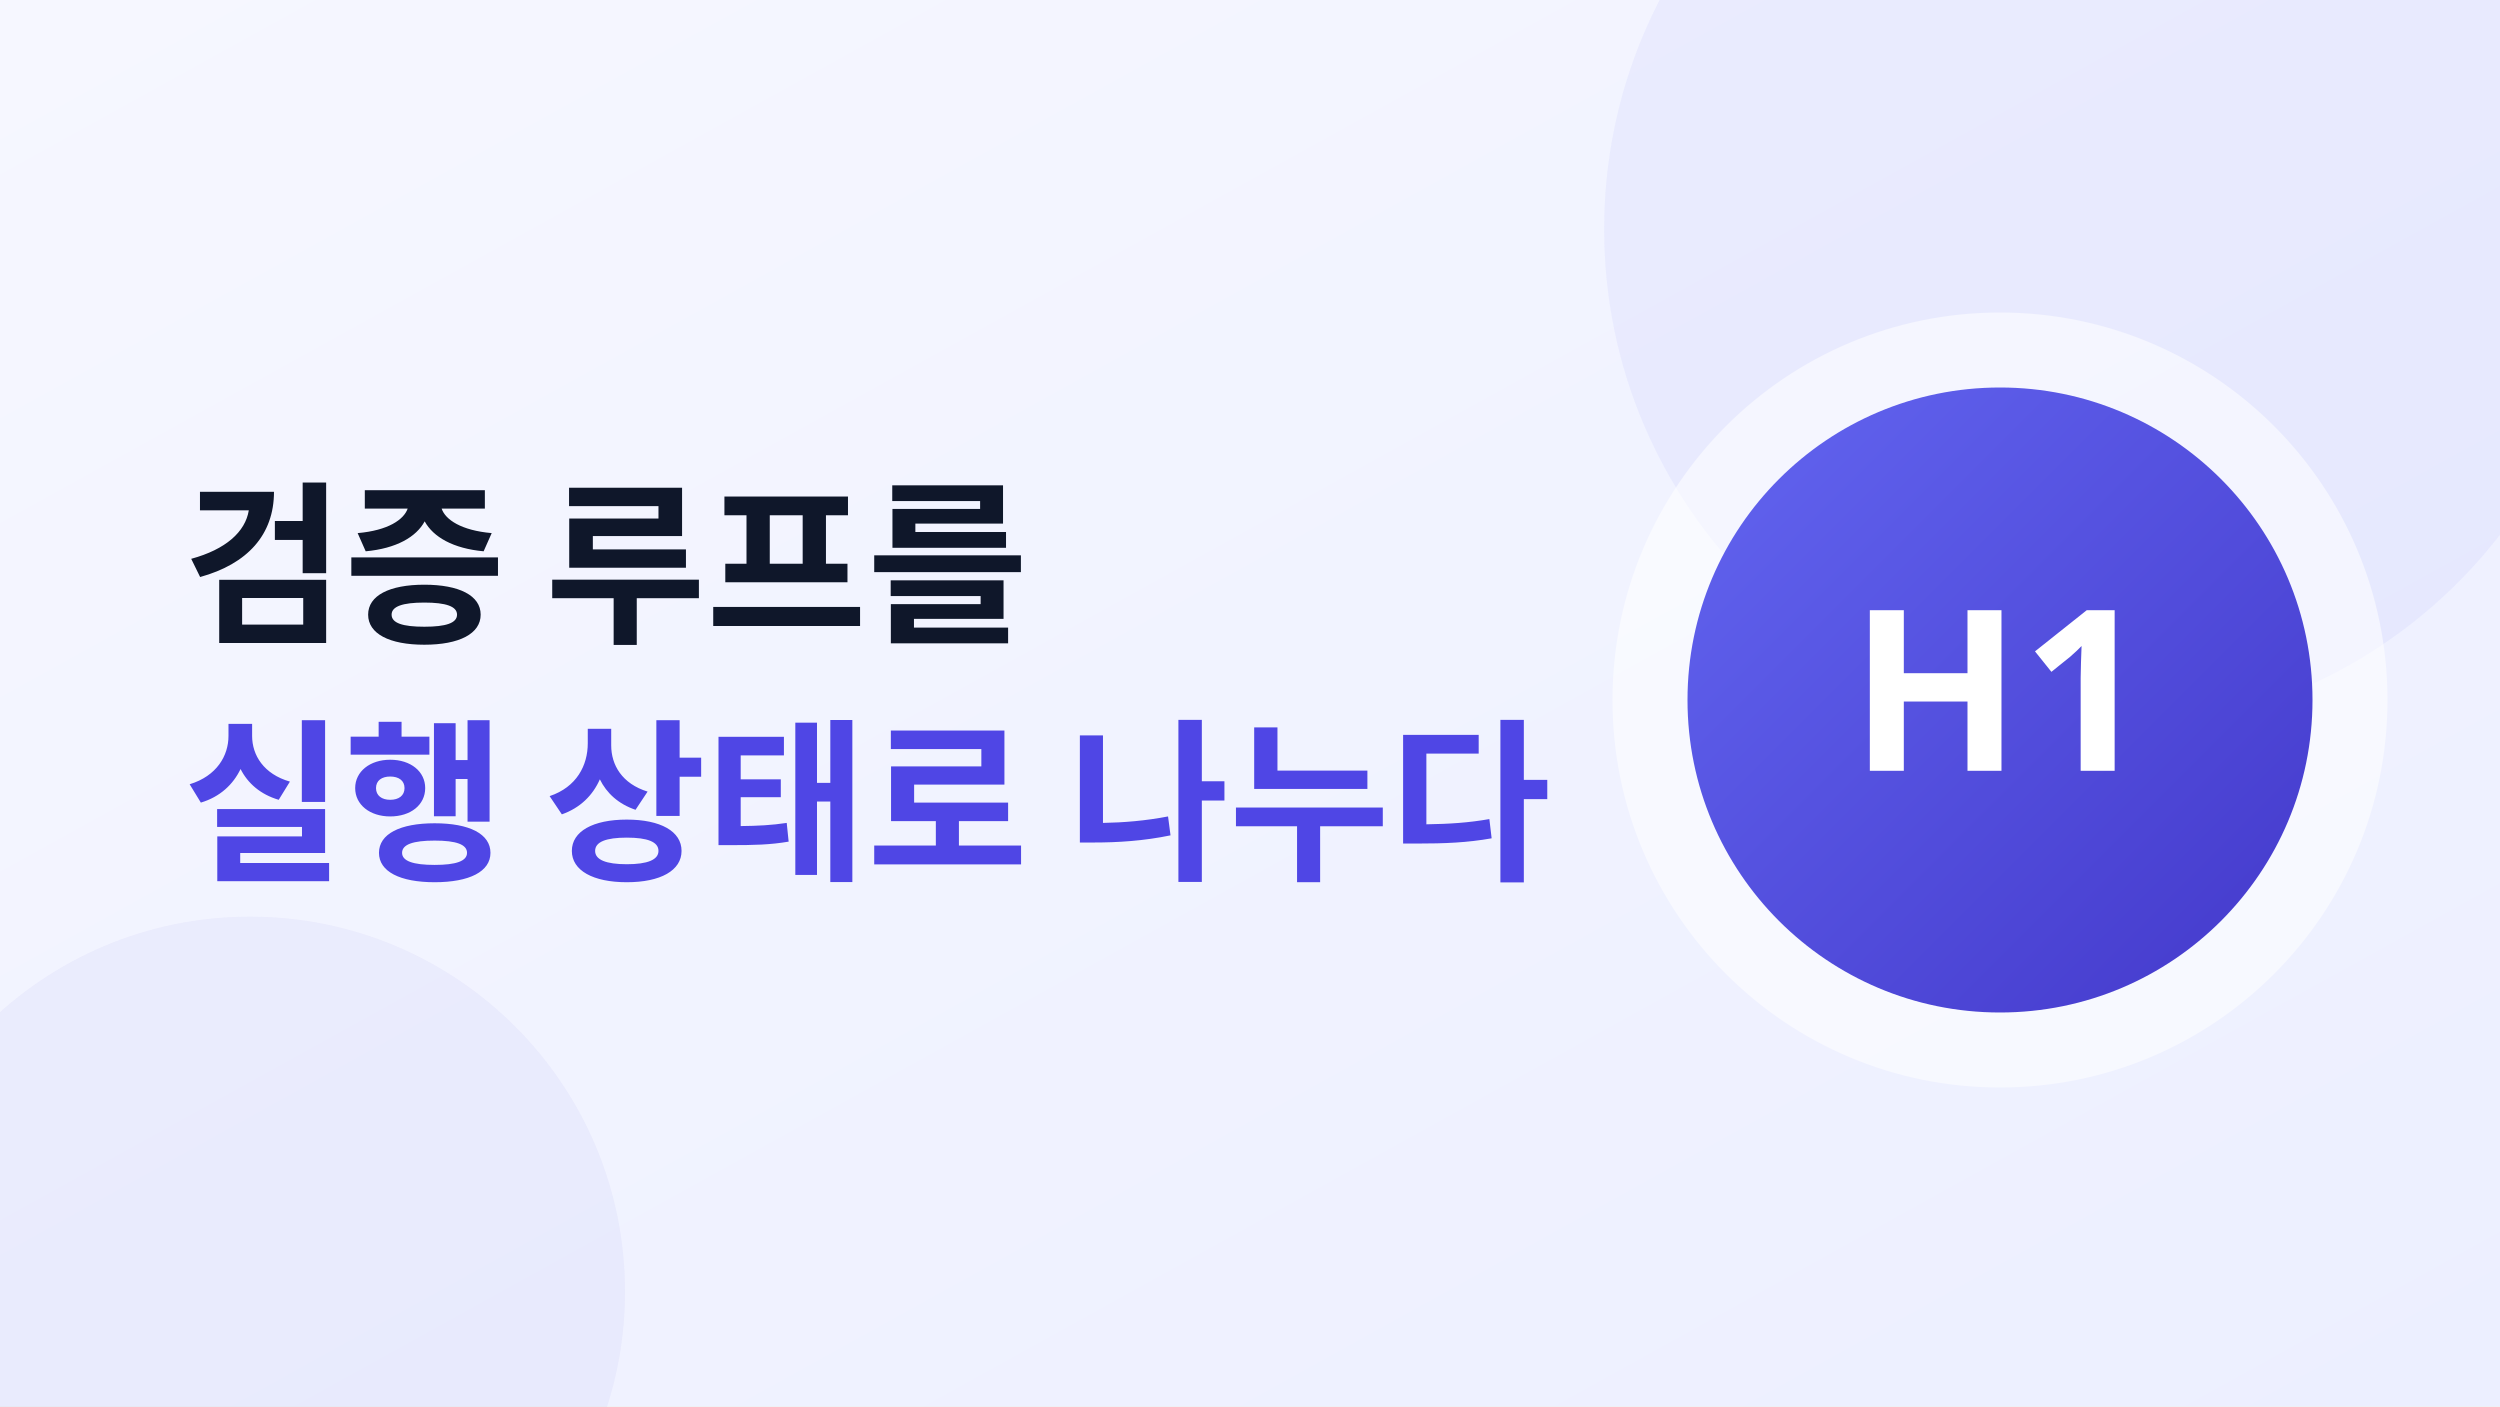
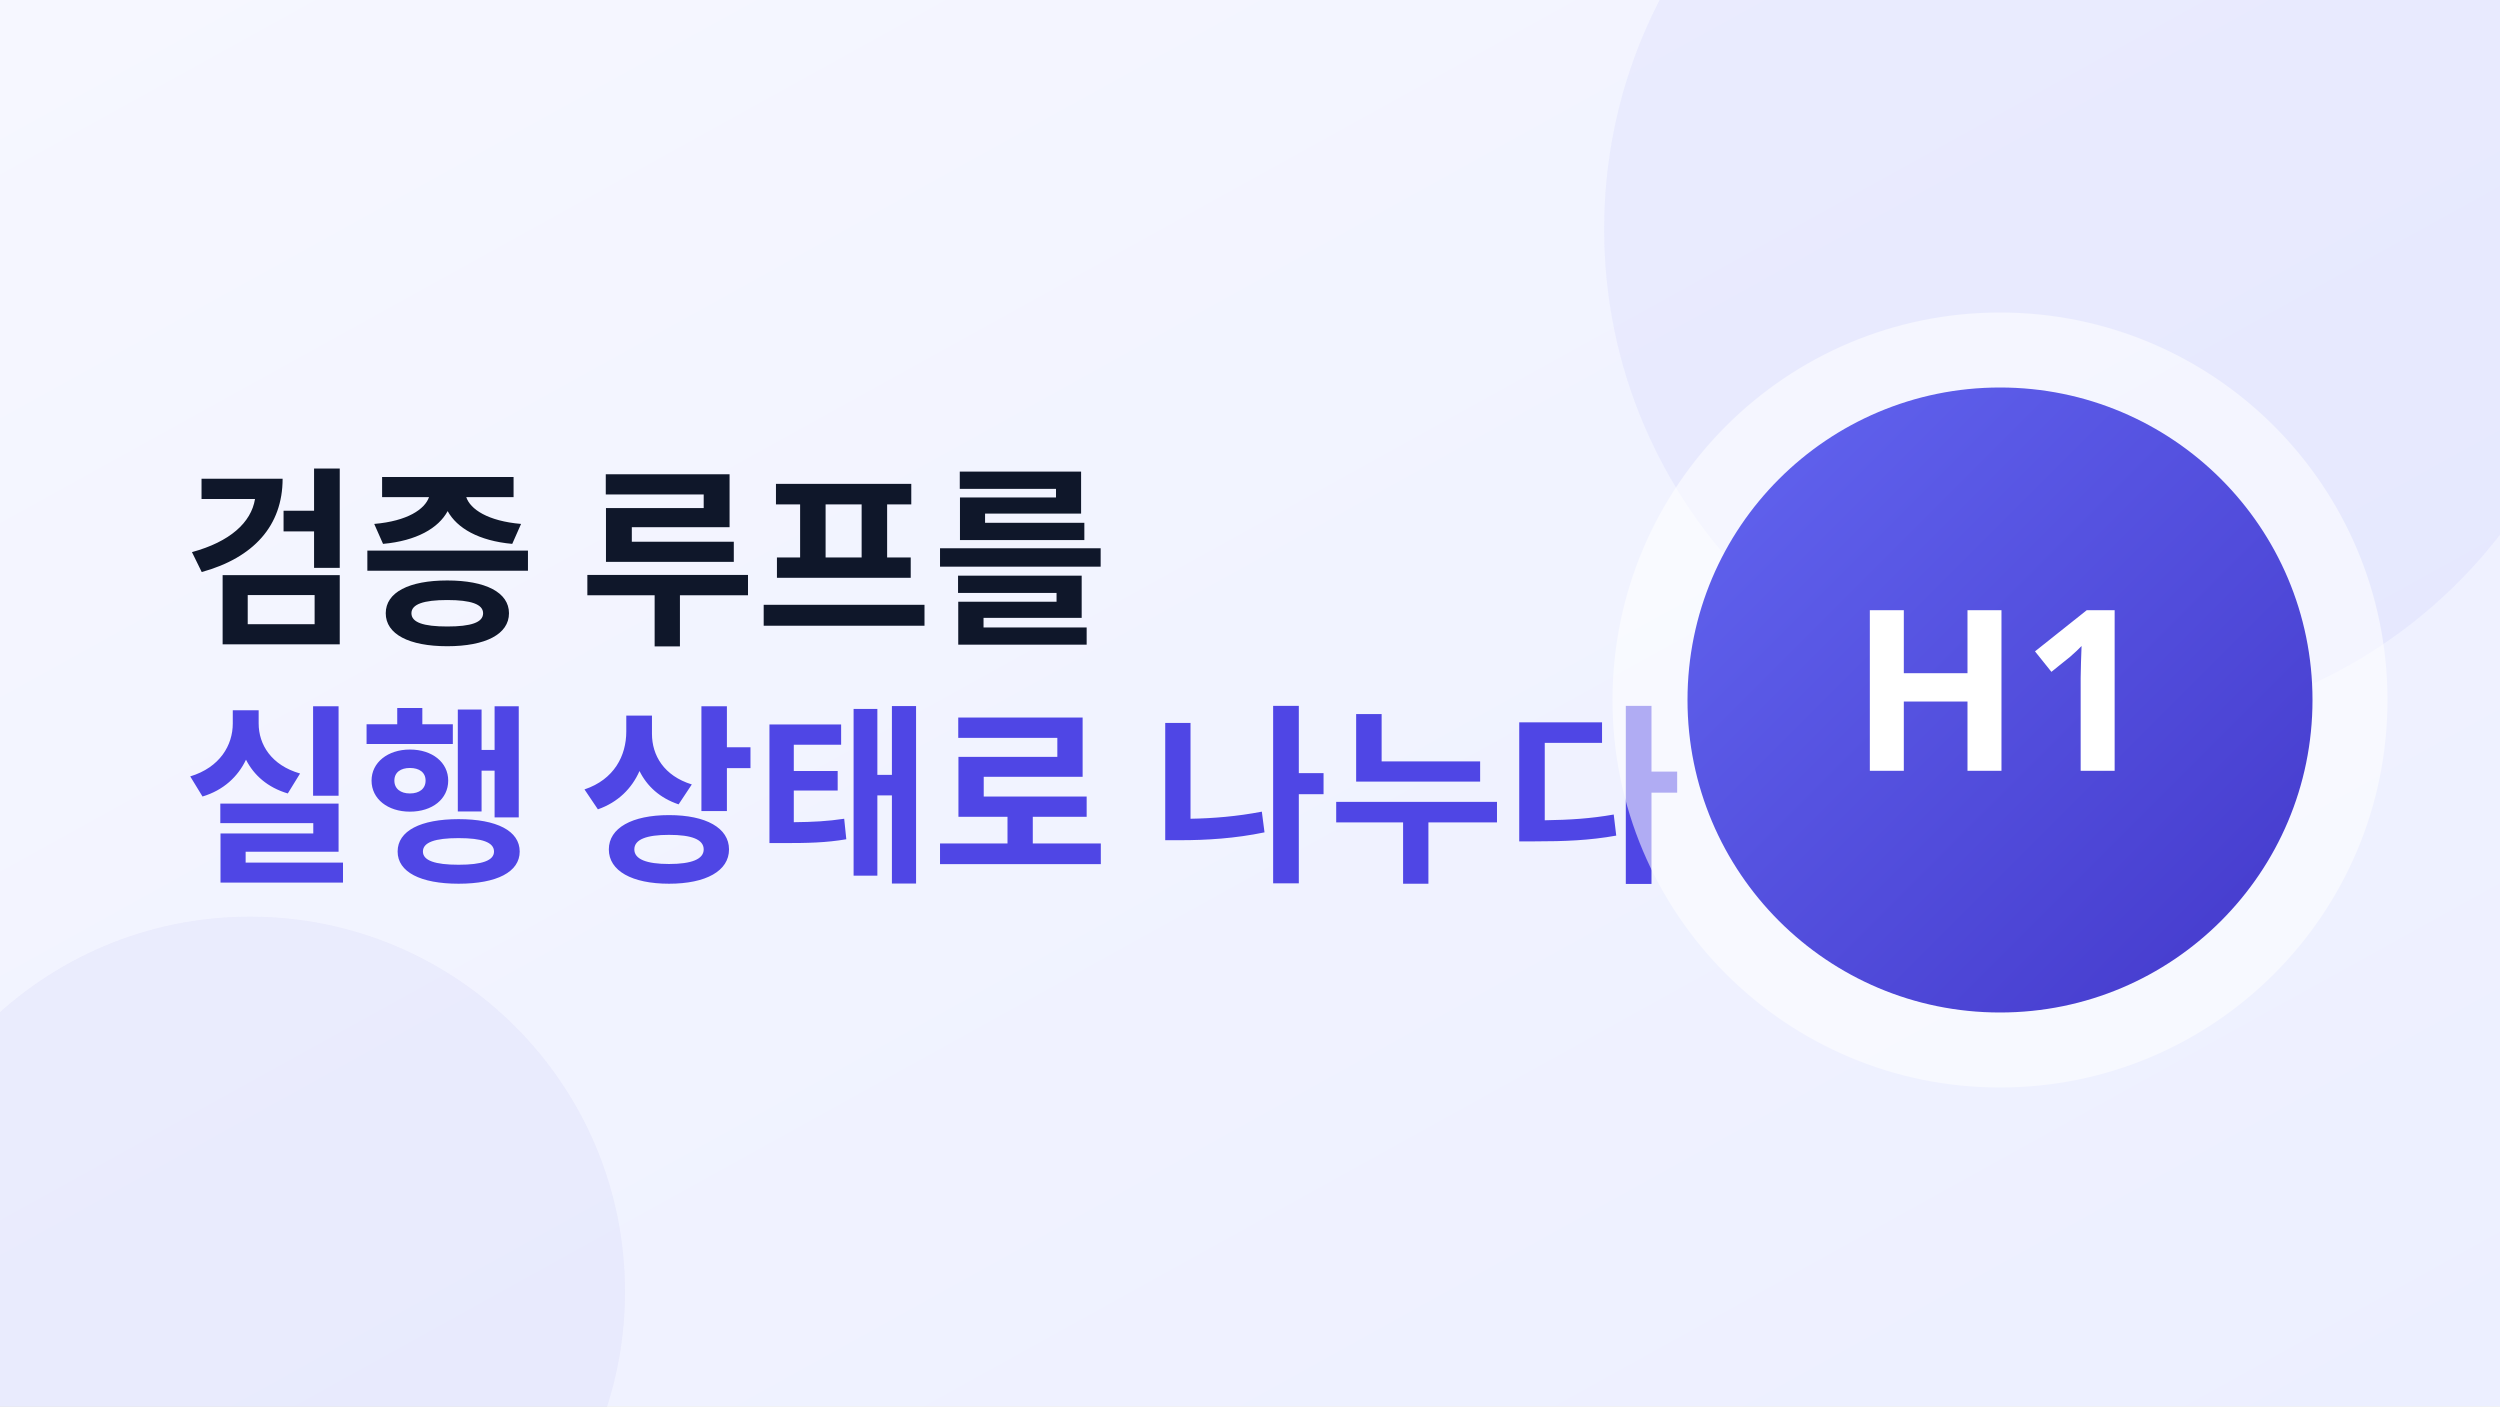
<svg xmlns="http://www.w3.org/2000/svg" viewBox="0 0 1200 675" role="img" aria-label="TECH NOTE · 하네스 1편 — 검증 루프를 실행 상태로 나누다">
  <defs>
    <linearGradient id="bg" x1="0" y1="0" x2="1" y2="1">
      <stop offset="0" stop-color="#f6f7ff" />
      <stop offset="1" stop-color="#ecefff" />
    </linearGradient>
    <linearGradient id="badge" x1="0" y1="0" x2="1" y2="1">
      <stop offset="0" stop-color="#6366f1" />
      <stop offset="1" stop-color="#4338ca" />
    </linearGradient>
  </defs>
  <rect width="1200" height="675" fill="url(#bg)" />
  <circle cx="1010" cy="110" r="240" fill="#6366f1" opacity="0.07" />
  <circle cx="120" cy="620" r="180" fill="#4338ca" opacity="0.05" />
-   <text x="88" y="302" font-family="Pretendard,'Pretendard Variable','Malgun Gothic','Apple SD Gothic Neo','Noto Sans KR',sans-serif" font-size="84" font-weight="800" fill="#0f172a">검증 루프를</text>
-   <text x="88" y="416" font-family="Pretendard,'Pretendard Variable','Malgun Gothic','Apple SD Gothic Neo','Noto Sans KR',sans-serif" font-size="84" font-weight="800" fill="#4f46e5">실행 상태로 나누다</text>
+   <text x="88" y="302" font-family="Pretendard,'Pretendard Variable','Malgun Gothic','Apple SD Gothic Neo','Noto Sans KR',sans-serif" font-size="92" font-weight="800" fill="#0f172a">검증 루프를</text>
+   <text x="88" y="416" font-family="Pretendard,'Pretendard Variable','Malgun Gothic','Apple SD Gothic Neo','Noto Sans KR',sans-serif" font-size="92" font-weight="800" fill="#4f46e5">실행 상태로 나누다</text>
  <circle cx="960" cy="336" r="186" fill="#ffffff" opacity="0.55" />
  <circle cx="960" cy="336" r="150" fill="url(#badge)" />
  <text x="960" y="370" text-anchor="middle" font-family="Pretendard,'Pretendard Variable','Malgun Gothic','Apple SD Gothic Neo','Noto Sans KR',sans-serif" font-size="108" font-weight="800" fill="#ffffff">H1</text>
</svg>
